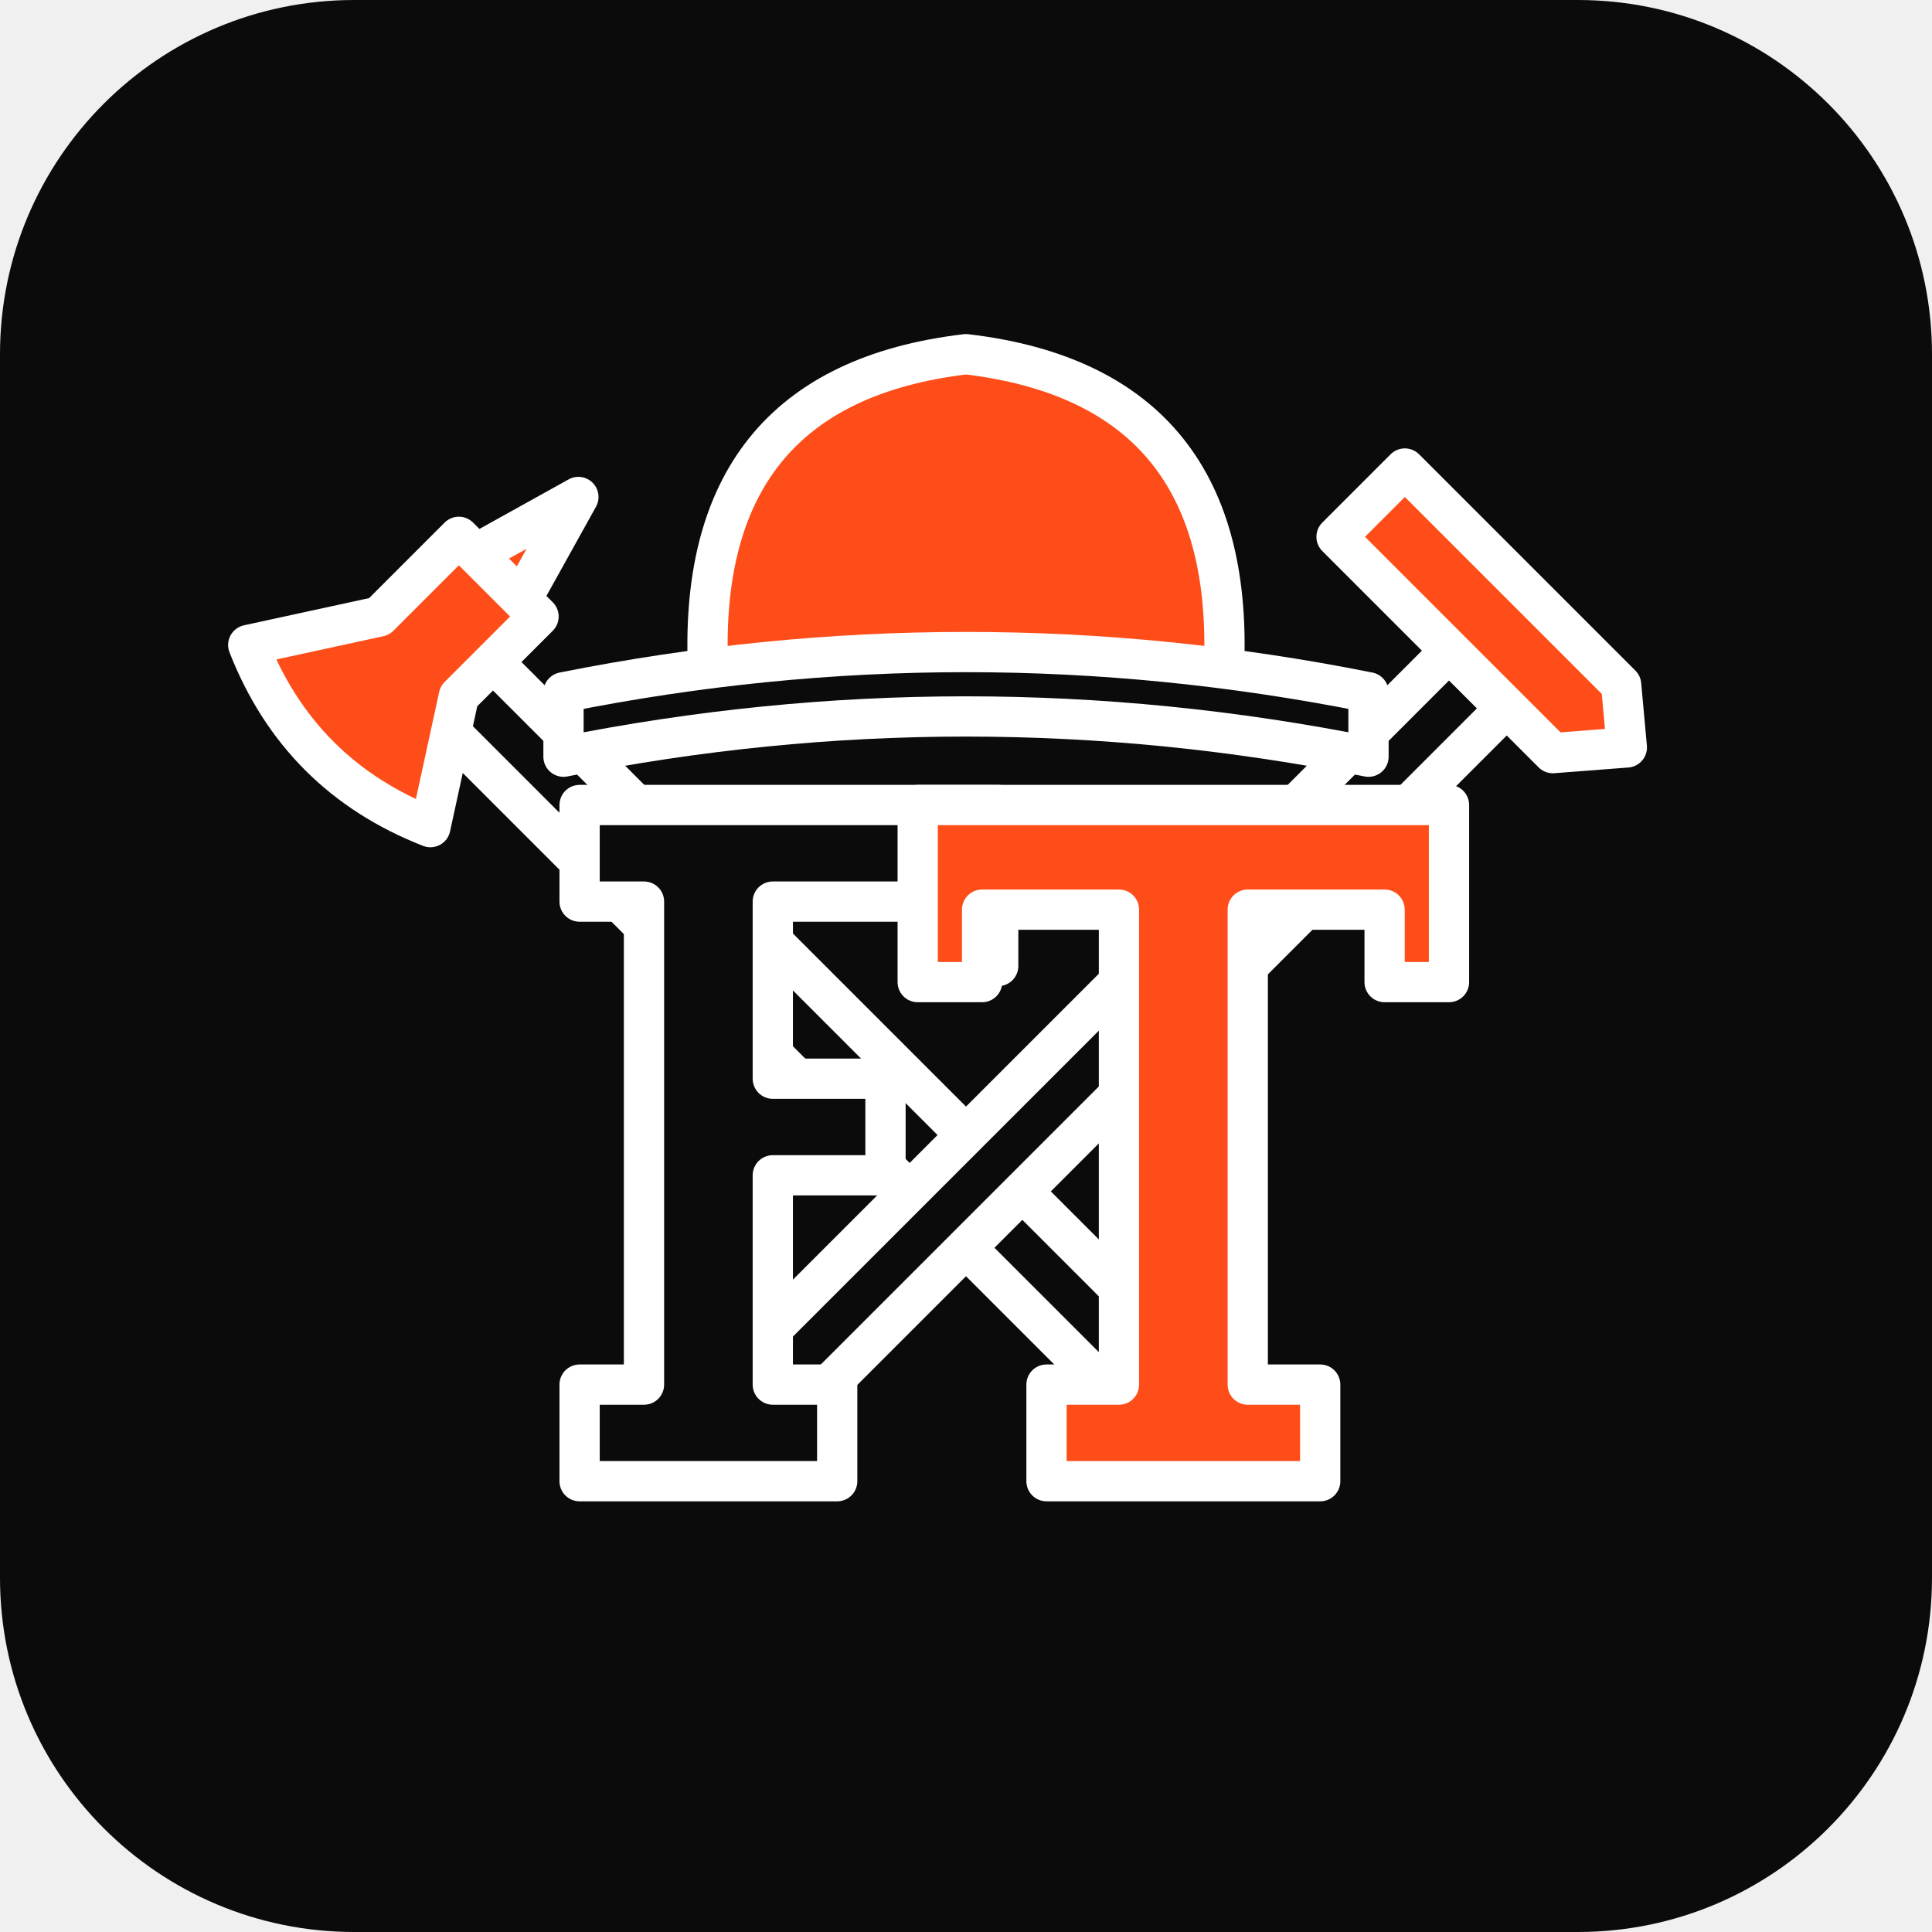
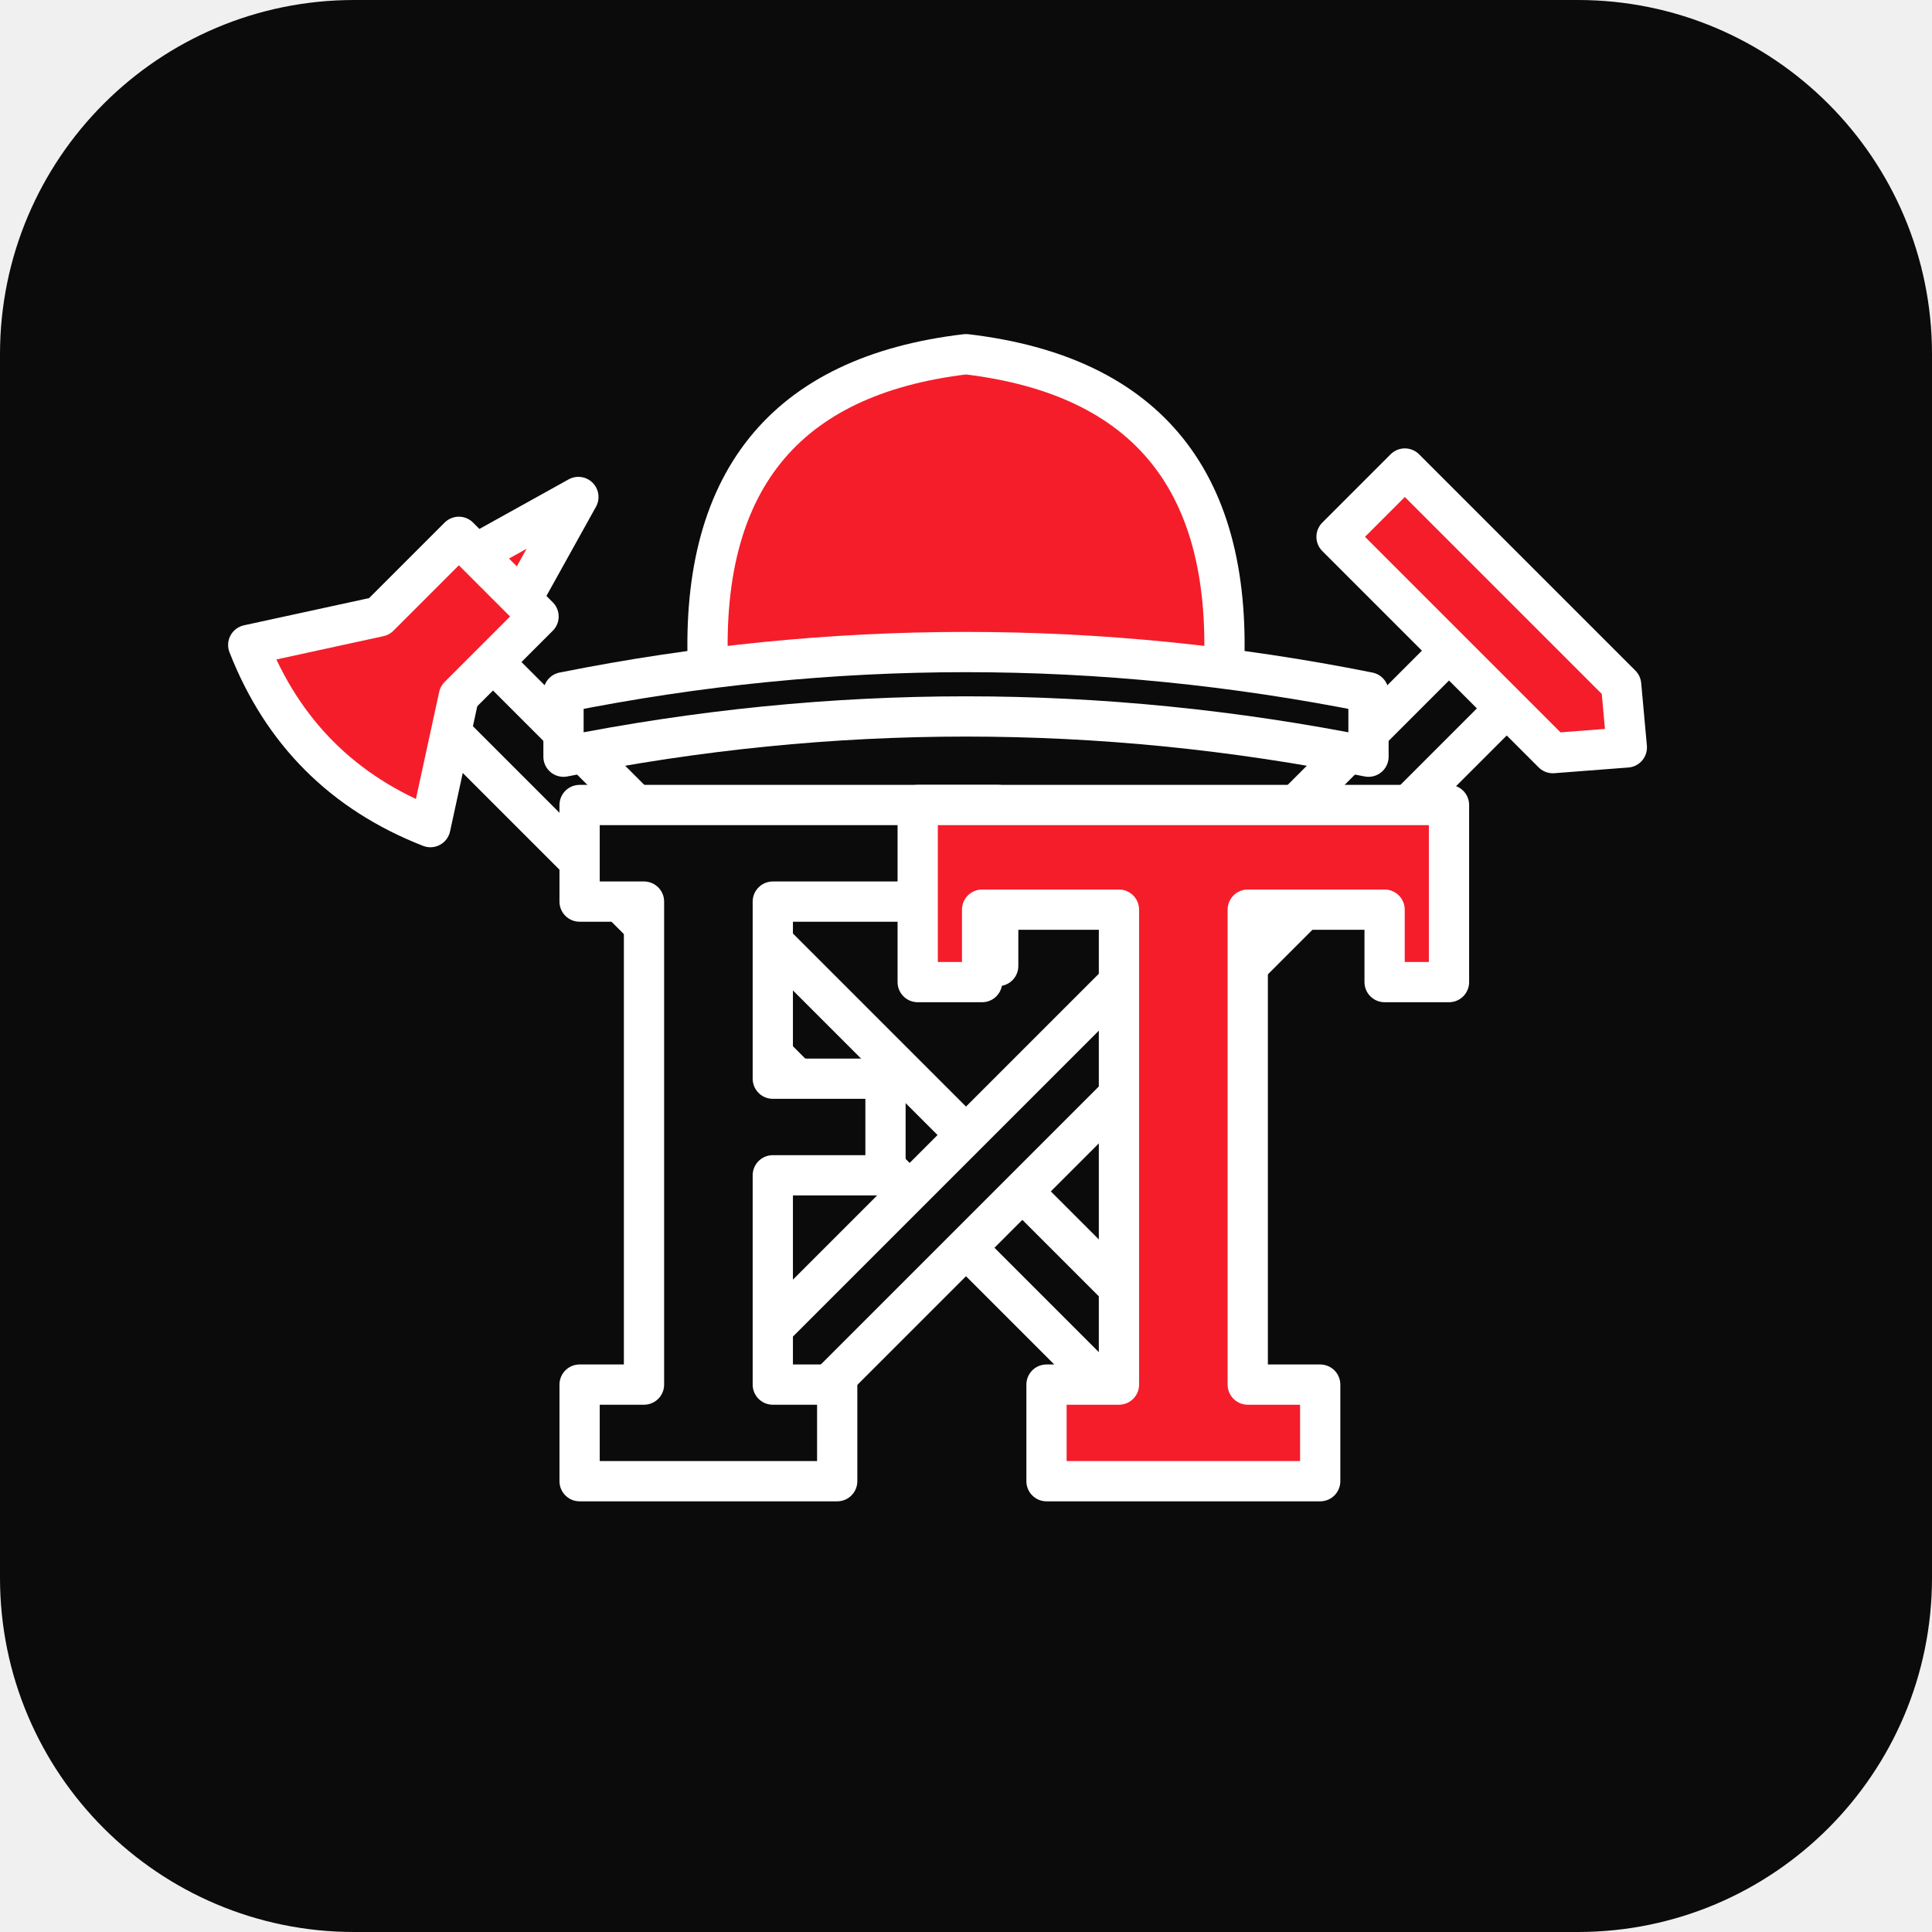
<svg xmlns="http://www.w3.org/2000/svg" viewBox="0 0 240 240">
  <rect width="240" height="240" rx="44" fill="#0b0b0b" />
  <g transform="translate(0,26)" fill="none" stroke="#fff" stroke-width="5" stroke-linejoin="round">
    <path d="M60,55 L150,145 L143,152 L53,62 Z" fill="#0b0b0b" />
-     <path transform="translate(57,52) rotate(-45)" d="M-6,-8 L8,-8 L8,6 L-6,6 L-20,15 Q-27,-1 -20,-17 Z M8,-5 L22,-1 L8,3 Z" fill="#ff4d1a" />
+     <path transform="translate(57,52) rotate(-45)" d="M-6,-8 L8,-8 L8,6 L-6,6 L-20,15 Q-27,-1 -20,-17 Z M8,-5 L22,-1 L8,3 Z" fill="#f51d2a" />
    <path d="M180,55 L90,145 L97,152 L187,62 Z" fill="#0b0b0b" />
-     <path transform="translate(183,52) rotate(45)" d="M-20,-8 L18,-8 L24,-3 L18,4 L-20,4 Z" fill="#ff4d1a" />
-     <path d="M88,58 Q86,22 120,18 Q154,22 152,58 Z" fill="#ff4d1a" />
+     <path transform="translate(183,52) rotate(45)" d="M-20,-8 L18,-8 L24,-3 L18,4 L-20,4 Z" fill="#f51d2a" />
+     <path d="M88,58 Q86,22 120,18 Q154,22 152,58 Z" fill="#f51d2a" />
    <path d="M70,60 Q120,50 170,60 L170,68 Q120,58 70,68 Z" fill="#0b0b0b" />
    <path d="M72,74 L124,74 L124,94 L116,94 L116,86 L96,86 L96,108 L110,108 L110,120 L96,120 L96,146 L104,146 L104,158 L72,158 L72,146 L80,146 L80,86 L72,86 Z" fill="#0b0b0b" />
-     <path d="M114,74 L180,74 L180,96 L172,96 L172,87 L155,87 L155,146 L164,146 L164,158 L130,158 L130,146 L139,146 L139,87 L122,87 L122,96 L114,96 Z" fill="#ff4d1a" />
+     <path d="M114,74 L180,74 L180,96 L172,96 L172,87 L155,87 L155,146 L164,146 L164,158 L130,158 L130,146 L139,146 L139,87 L122,87 L122,96 L114,96 Z" fill="#f51d2a" />
  </g>
</svg>
